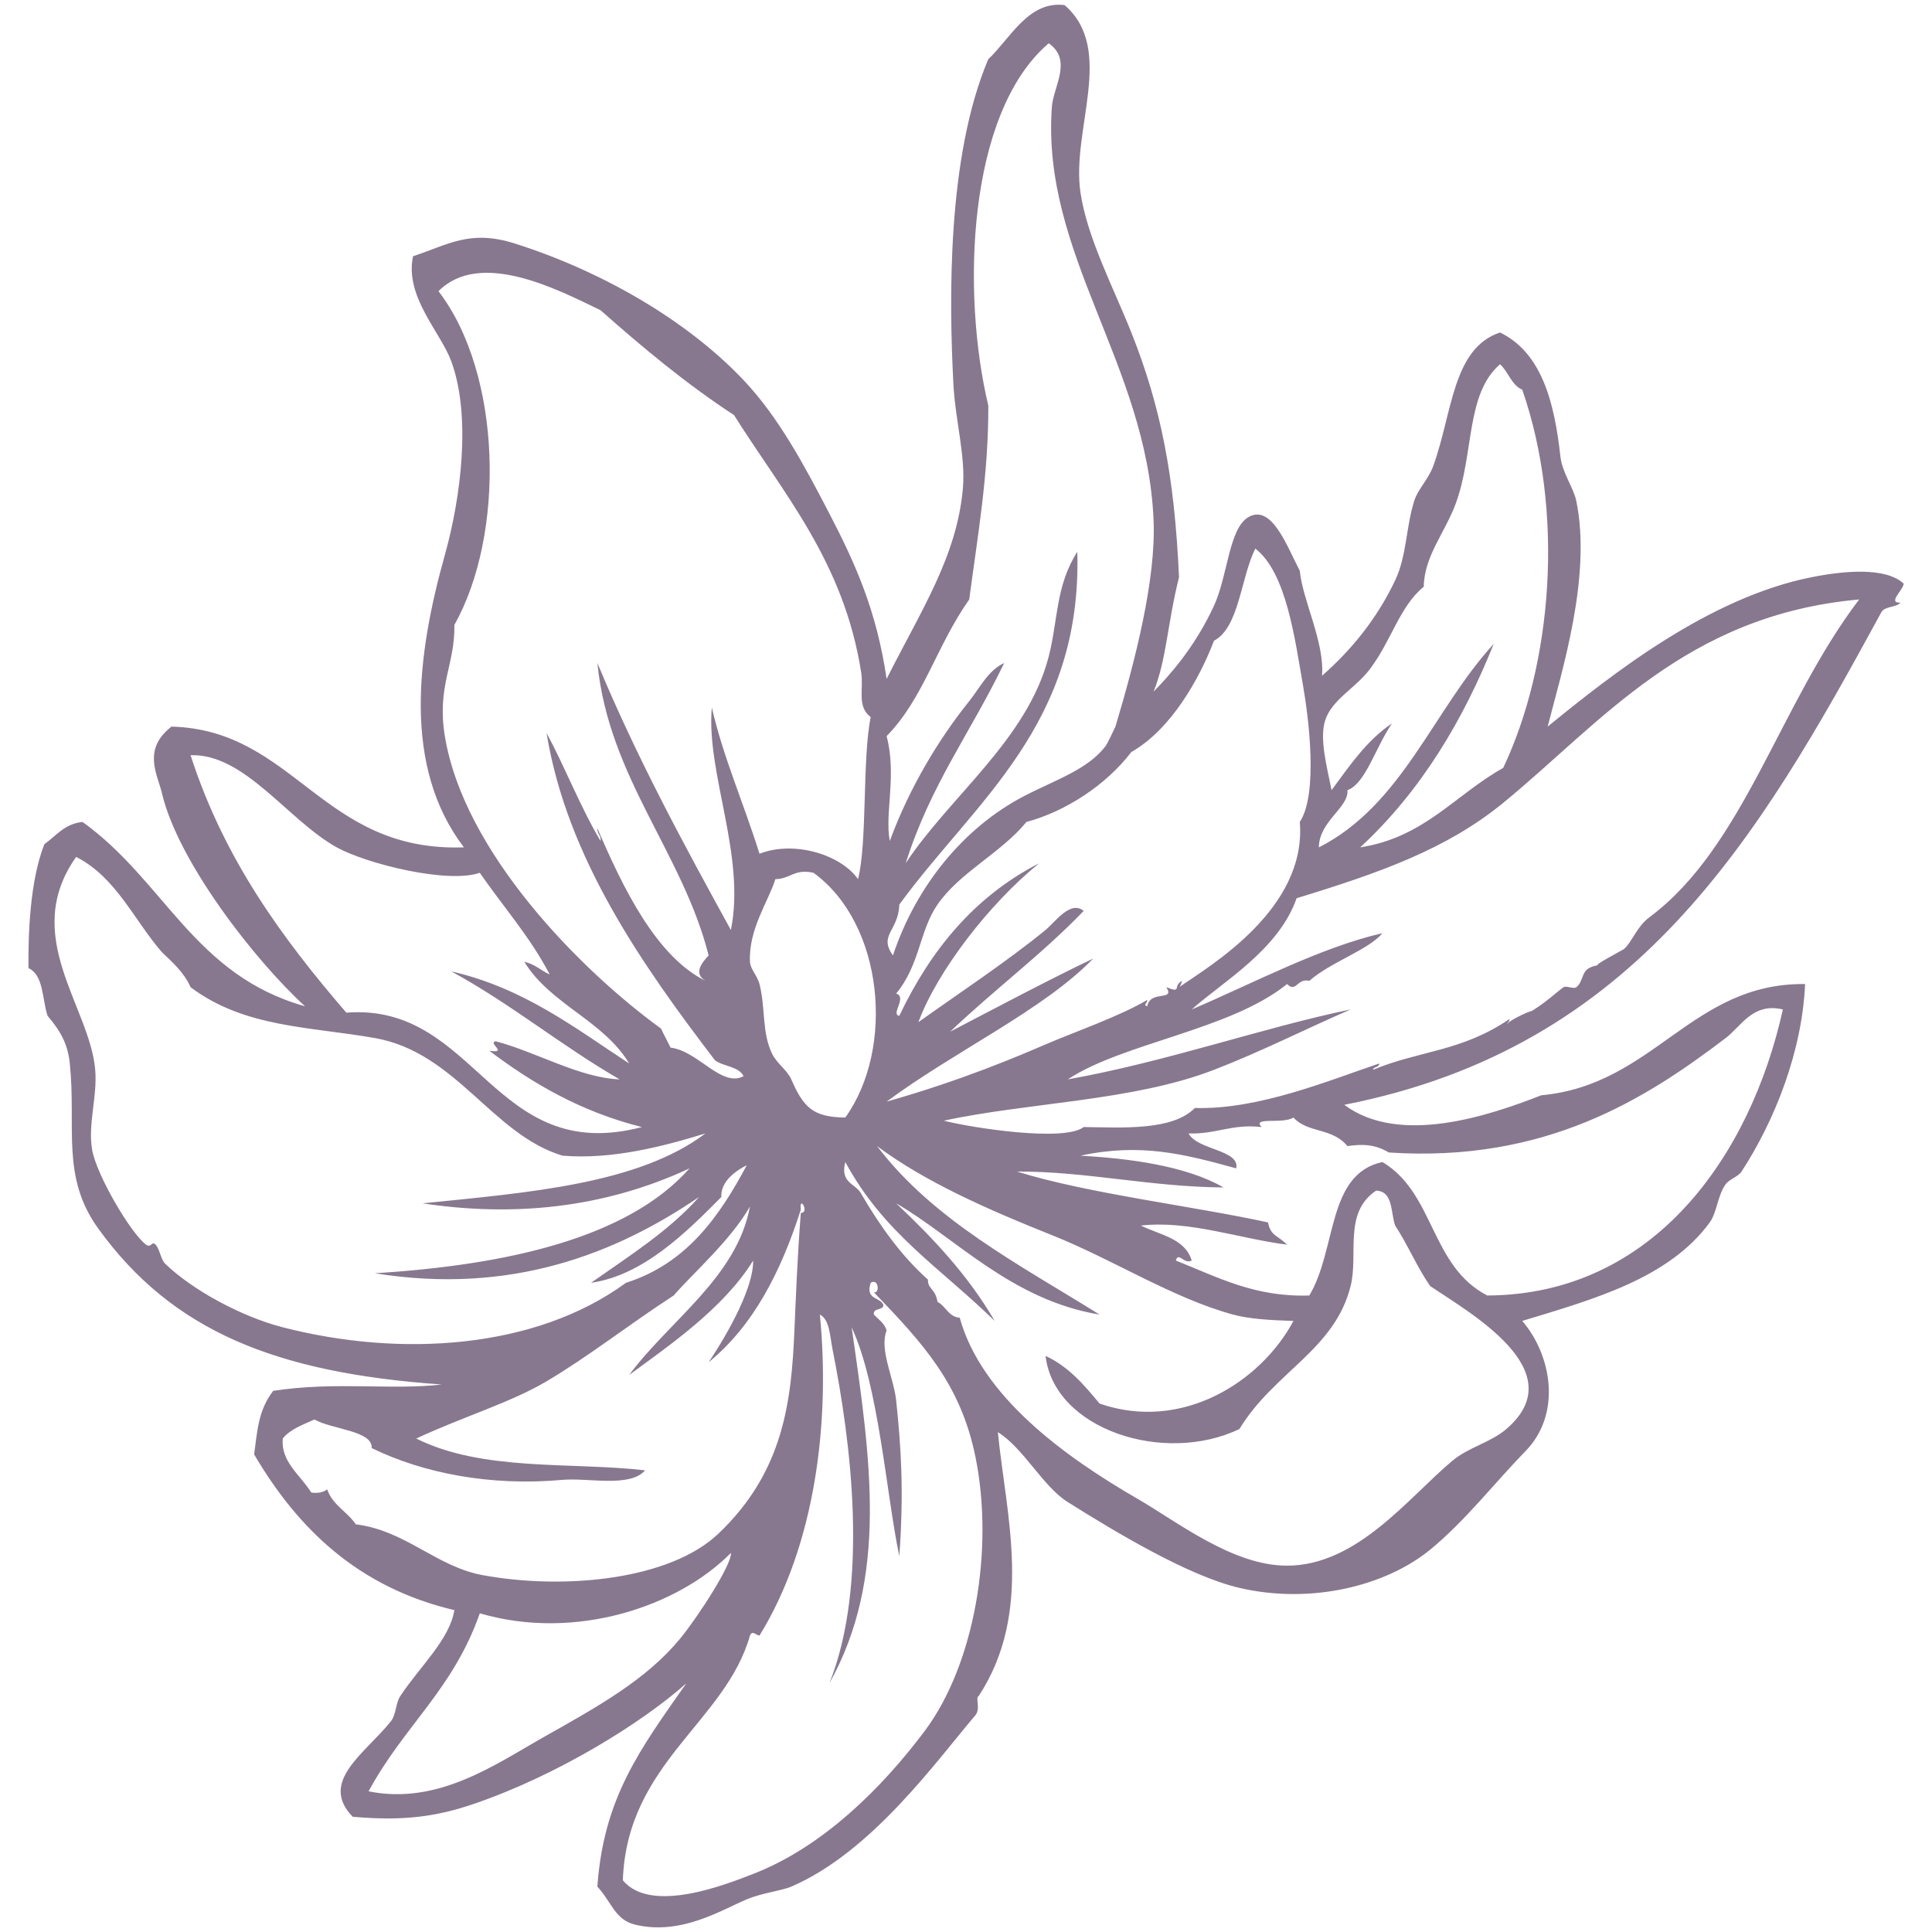
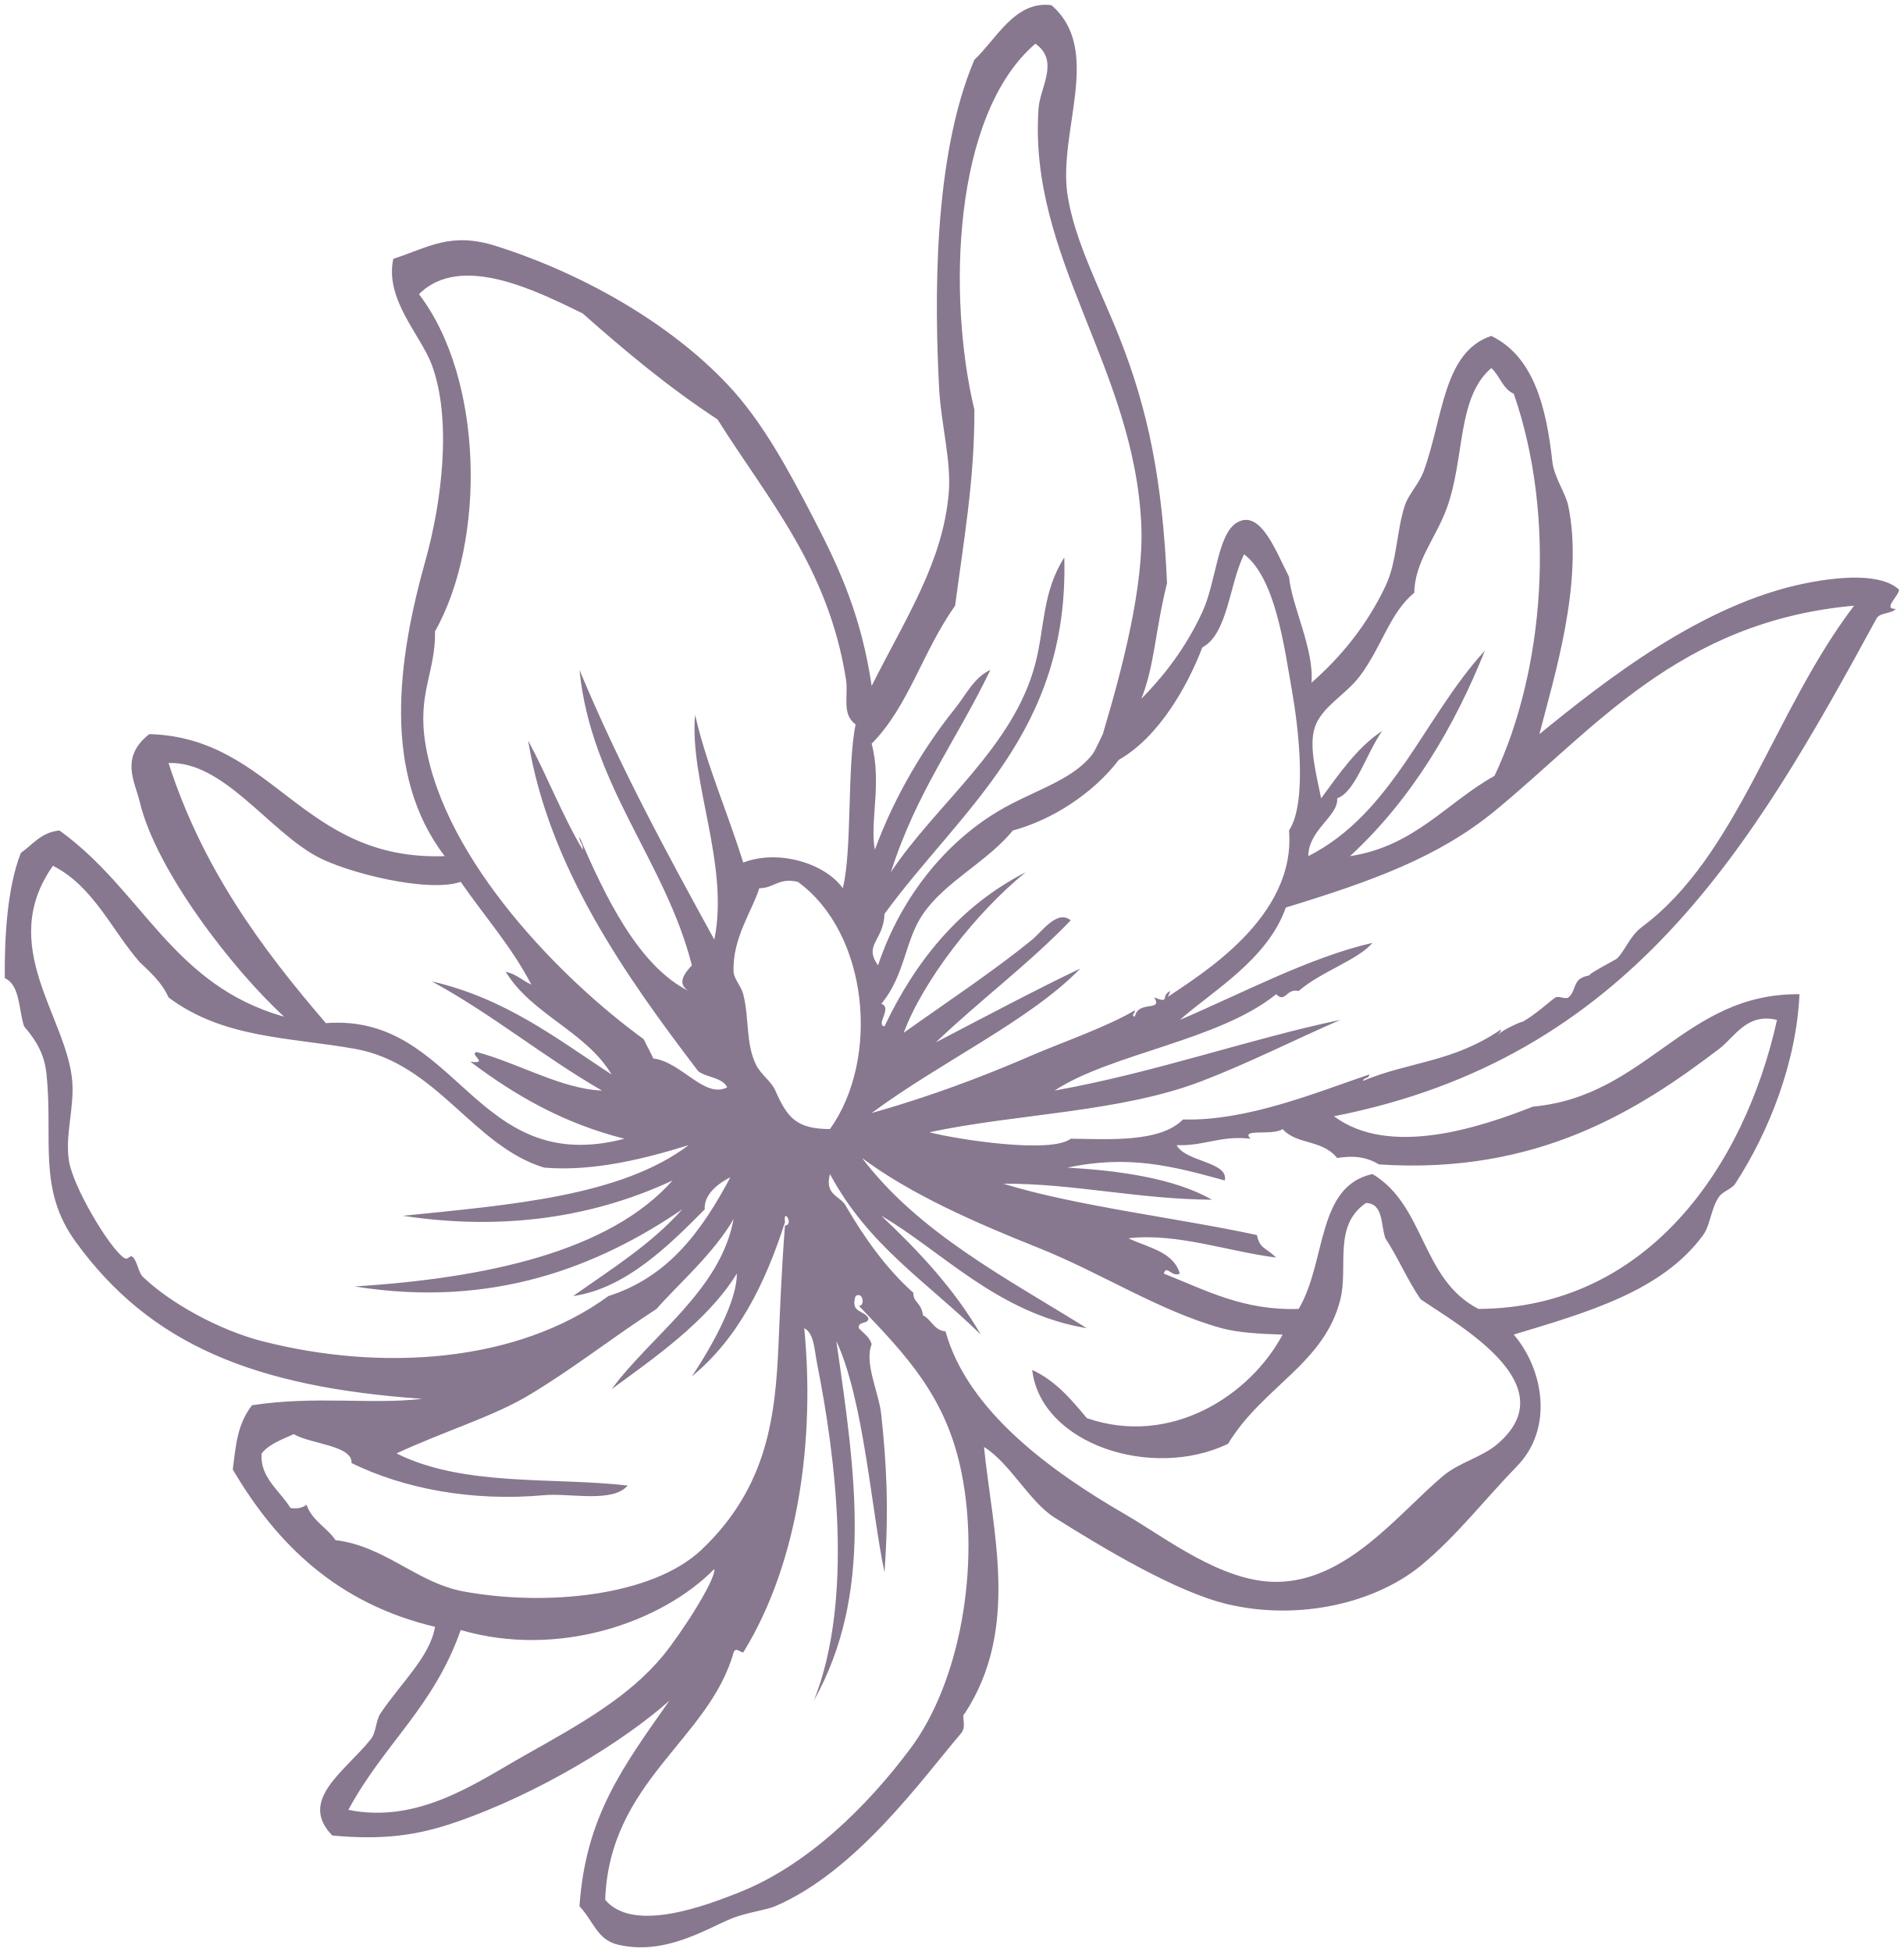
- <svg xmlns="http://www.w3.org/2000/svg" version="1.1" width="100" height="100" viewBox="123.639 -99.343 201.123 206.187" xml:space="preserve">
+ <svg xmlns="http://www.w3.org/2000/svg" version="1.1" viewBox="123.639 -99.343 201.123 206.187" xml:space="preserve">
  <defs>
</defs>
  <g transform="matrix(1 0 0 1 207.86 6.81)" id="r7OFaaAOVBnwf0R9olY-9">
    <path style="stroke: none; stroke-width: 1; stroke-dasharray: none; stroke-linecap: butt; stroke-dashoffset: 0; stroke-linejoin: miter; stroke-miterlimit: 4; fill: transparent; fill-rule: evenodd; opacity: 1;" vector-effect="non-scaling-stroke" transform=" translate(-657.86, -246.81)" d="M 661.32 259.92 C 657.823 259.899 656.839 258.781 655.552 255.85 C 655.122 254.866 654.025 254.165 653.517 253.137 C 652.402 250.868 652.818 248.269 652.161 245.675 C 651.934 244.786 651.18 244.081 651.143 243.3 C 650.981 239.8 653.156 236.785 653.855 234.481 C 655.43 234.473 655.883 233.342 657.925 233.803 C 665.425 239.247 666.627 252.524 661.32 259.92 z" stroke-linecap="round" />
  </g>
  <g transform="matrix(1 0 0 1 229.99 -46.05)" id="Se4OcOu877ROaZyUIBD_t">
    <path style="stroke: none; stroke-width: 1; stroke-dasharray: none; stroke-linecap: butt; stroke-dashoffset: 0; stroke-linejoin: miter; stroke-miterlimit: 4; fill: transparent; fill-rule: evenodd; opacity: 1;" vector-effect="non-scaling-stroke" transform=" translate(-679.99, -193.95)" d="M 666.406 242.623 C 664.834 240.434 666.998 240.029 667.085 237.196 C 675.147 226.151 686.597 218.074 686.082 199.545 C 683.76 203.178 684.028 206.862 683.027 210.739 C 680.741 219.588 672.512 225.604 667.764 232.786 C 670.487 224.266 674.577 219.08 678.279 211.417 C 676.545 212.208 675.669 214.092 674.547 215.487 C 671.29 219.533 668.158 224.73 666.068 230.412 C 665.506 227.487 666.837 223.371 665.73 219.219 C 669.679 215.198 671.041 209.602 674.548 204.634 C 675.454 197.753 676.609 191.338 676.584 183.944 C 673.75 172.134 674.251 152.786 683.028 145.277 C 685.604 147.076 683.521 149.913 683.366 152.061 C 682.233 167.794 693.498 179.471 694.22 196.155 C 694.492 202.461 692.284 211.079 690.15 218.203 C 690.124 218.289 689.248 220.085 689.134 220.238 C 687.194 222.82 683.705 223.885 680.316 225.665 C 673.936 229.01 668.866 235.226 666.406 242.623 z" stroke-linecap="round" />
  </g>
  <g transform="matrix(1 0 0 1 224.2 3.75)" id="V3vIVq0QPsxmiKkBgfdCk">
    <path style="stroke: none; stroke-width: 1; stroke-dasharray: none; stroke-linecap: butt; stroke-dashoffset: 0; stroke-linejoin: miter; stroke-miterlimit: 4; fill: rgb(135,120,143); fill-rule: evenodd; opacity: 1;" vector-effect="non-scaling-stroke" transform=" translate(-674.2, -243.75)" d="M 644.36 320.296 C 639.649 324.501 630.603 330.132 621.633 333.186 C 617.693 334.527 614.147 335.031 608.744 334.542 C 605.107 330.788 610.083 327.787 612.814 324.366 C 613.408 323.622 613.318 322.425 613.832 321.653 C 615.972 318.441 619.079 315.647 619.598 312.495 C 609.359 310.071 602.918 303.85 598.229 295.874 C 598.56 293.449 598.652 291.171 600.264 289.091 C 606.966 288.062 612.917 289.044 618.241 288.412 C 600.455 287.168 589.466 282.653 581.608 271.792 C 577.594 266.244 579.26 261.048 578.557 254.154 C 578.347 252.115 577.597 250.72 576.183 249.066 C 575.596 247.277 575.774 244.725 574.148 243.978 C 574.107 240.344 574.303 234.624 575.843 230.75 C 577.104 229.861 577.972 228.582 579.913 228.376 C 588.719 234.699 591.795 244.716 603.658 248.049 C 598.303 243.147 590.114 232.633 588.393 225.323 C 587.913 223.282 586.26 220.657 589.411 218.2 C 602.617 218.568 605.443 231.621 620.618 231.089 C 614.032 222.459 615.601 210.513 618.582 199.883 C 620.319 193.682 621.401 184.981 619.259 179.193 C 618.103 176.069 614.27 172.298 615.189 168 C 618.921 166.788 621.225 165.116 626.043 166.643 C 635.176 169.537 644.331 174.747 650.466 181.228 C 654.213 185.185 656.977 190.376 659.623 195.474 C 662.409 200.838 664.658 205.836 665.729 213.112 C 669.351 205.892 673.237 200.071 673.87 192.761 C 674.168 189.323 673.057 185.552 672.85 181.567 C 672.401 172.796 672.147 157.389 676.582 146.97 C 678.893 144.813 680.862 140.702 684.723 141.203 C 690.188 145.937 685.411 154.487 686.419 161.216 C 687.144 166.065 689.938 171.344 691.844 176.14 C 694.976 184.006 696.452 191.44 696.934 202.258 C 695.657 207.391 695.62 210.994 694.218 214.469 C 695.76 212.898 698.561 209.869 700.662 205.31 C 702.165 202.054 702.246 196.982 704.395 195.813 C 706.861 194.472 708.473 198.996 709.824 201.579 C 710.114 204.693 712.488 209.205 712.197 212.772 C 715.249 210.102 718.016 206.772 720 202.596 C 721.248 199.962 721.142 196.948 722.035 194.117 C 722.436 192.843 723.552 191.815 724.067 190.386 C 726.124 184.72 726.106 177.838 731.192 176.14 C 735.678 178.315 737.004 183.664 737.636 189.369 C 737.827 191.111 739.038 192.689 739.332 194.118 C 741.003 202.223 737.746 212.413 736.277 218.201 C 743.119 212.625 753.462 204.439 764.432 202.259 C 767.836 201.582 772.324 201.145 774.266 202.937 C 774.285 203.586 772.474 205.025 773.928 204.972 C 773.456 205.517 772.253 205.333 771.893 205.989 C 758.732 230.164 745.769 252.451 714.57 258.564 C 720.463 262.965 730.068 259.714 735.6 257.546 C 747.623 256.452 751.628 245.538 763.751 245.675 C 763.435 252.87 760.513 260.252 756.968 265.686 C 756.6 266.253 755.684 266.479 755.272 267.043 C 754.418 268.217 754.334 270.078 753.576 271.113 C 749.229 277.065 741.287 279.29 733.565 281.627 C 736.711 285.294 737.804 291.54 733.904 295.534 C 730.654 298.859 727.47 302.986 723.727 306.049 C 719.016 309.903 711.04 311.906 703.378 310.119 C 697.952 308.854 690.197 304.188 685.059 300.961 C 682.398 299.289 680.345 295.201 677.599 293.499 C 678.49 302.434 681.419 312.687 675.564 321.651 C 675.152 321.847 675.785 322.932 675.222 323.687 C 671.03 328.608 664.14 338.308 655.55 342.003 C 654.538 342.437 652.494 342.654 650.802 343.359 C 648.135 344.47 643.835 347.223 638.929 346.072 C 636.728 345.556 636.382 343.638 634.859 342.003 C 635.52 332.563 639.379 327.382 644.36 320.296 z M 649.108 239.909 C 650.72 231.976 646.456 223.167 647.073 216.165 C 648.317 221.54 650.4 226.162 652.161 231.768 C 655.924 230.316 660.87 231.897 662.676 234.481 C 663.683 230.546 663.119 221.62 664.032 217.183 C 662.53 216.064 663.292 214.206 663.016 212.434 C 661.169 200.588 654.682 193.304 649.447 184.96 C 644.322 181.606 639.697 177.75 635.202 173.767 C 630.596 171.534 622.355 167.257 617.902 171.732 C 624.711 180.612 625.027 197.701 619.599 207.347 C 619.678 211.628 617.705 213.854 618.583 219.219 C 620.604 231.603 633.056 244.2 641.646 250.423 C 641.972 251.117 642.34 251.766 642.664 252.459 C 645.645 252.827 648.076 256.742 650.466 255.512 C 649.947 254.447 648.32 254.49 647.411 253.816 C 639.741 243.762 631.615 232.269 629.436 218.879 C 631.455 222.626 633.047 226.8 635.202 230.412 C 635.277 229.771 634.821 229.663 634.862 229.055 C 637.58 235.383 641.111 242.705 646.396 245.336 C 645.02 244.507 646.109 243.303 646.735 242.623 C 643.949 231.63 636.067 223.641 634.862 211.417 C 639.042 221.484 644.055 230.717 649.108 239.909 z M 680.314 225.663 C 683.704 223.884 687.192 222.818 689.132 220.236 C 689.246 220.083 690.122 218.287 690.148 218.201 C 692.283 211.077 694.491 202.459 694.218 196.153 C 693.497 179.469 682.231 167.792 683.364 152.059 C 683.519 149.912 685.602 147.074 683.026 145.275 C 674.248 152.785 673.748 172.133 676.582 183.942 C 676.607 191.337 675.452 197.752 674.546 204.632 C 671.039 209.6 669.677 215.196 665.728 219.217 C 666.835 223.369 665.505 227.485 666.066 230.41 C 668.156 224.728 671.289 219.532 674.545 215.485 C 675.668 214.09 676.544 212.206 678.277 211.415 C 674.574 219.078 670.485 224.264 667.762 232.784 C 672.51 225.602 680.739 219.586 683.025 210.737 C 684.026 206.86 683.757 203.176 686.08 199.543 C 686.595 218.072 675.145 226.149 667.083 237.194 C 666.997 240.027 664.833 240.432 666.404 242.621 C 668.866 235.226 673.936 229.01 680.314 225.663 z M 711.86 231.09 C 720.785 226.562 724.075 216.399 730.515 209.382 C 727.347 217.303 722.864 225 716.269 231.09 C 723.125 230.032 726.445 225.44 731.532 222.611 C 736.776 211.537 738.108 195.331 733.567 182.248 C 732.385 181.733 732.094 180.327 731.193 179.535 C 727.505 182.704 728.444 189.114 726.445 194.459 C 725.286 197.554 723.107 200.008 723.052 203.277 C 720.475 205.367 719.611 209.029 717.284 212.096 C 715.767 214.1 713.258 215.305 712.536 217.523 C 711.899 219.49 712.717 222.468 713.214 224.985 C 715.139 222.385 716.953 219.68 719.658 217.862 C 717.891 220.462 716.828 224.298 714.91 224.985 C 715.073 226.846 711.882 228.283 711.86 231.09 z M 691.845 220.915 C 689.143 224.46 684.779 227.277 680.653 228.377 C 677.893 231.733 673.546 233.735 671.157 237.196 C 669.216 240.005 669.287 243.636 666.746 246.692 C 667.958 247.077 666.119 248.93 667.084 249.067 C 670.435 242.017 675.135 236.314 682.01 232.786 C 676.67 237.115 671.142 244.295 669.119 249.745 C 673.456 246.651 678.646 243.219 682.687 239.909 C 683.707 239.073 685.352 236.691 686.758 237.873 C 682.327 242.487 677.133 246.338 672.511 250.762 C 677.413 248.199 683.479 244.997 687.774 242.96 C 682.456 248.449 673.042 252.803 665.729 258.224 C 673.671 255.987 679.843 253.347 682.688 252.119 C 685.75 250.798 690.645 249.105 693.542 247.37 C 693.575 247.75 693.048 247.898 693.542 248.048 C 693.862 246.271 696.556 247.563 695.577 246.013 C 697.347 246.71 696.195 245.86 697.273 245.335 C 697.189 245.549 697.104 245.895 696.935 246.013 C 700.394 243.639 710.572 237.625 709.825 228.375 C 711.816 225.361 710.749 217.116 710.163 213.79 C 709.316 208.973 708.408 201.759 705.077 199.206 C 703.509 202.342 703.365 207.618 700.663 209.042 C 699.136 213.054 696.1 218.497 691.845 220.915 z M 734.244 248.728 C 735.75 247.961 737.519 246.286 737.976 246.015 C 738.292 245.827 739.043 246.236 739.333 246.015 C 740.059 245.457 739.886 244.412 740.687 243.979 C 741.07 243.773 741.258 243.748 741.707 243.641 C 740.86 243.844 744.339 242.015 744.42 241.944 C 745.284 241.195 745.763 239.574 747.132 238.552 C 757.232 231.033 761.004 215.819 769.521 204.634 C 750.99 206.296 741.984 217.785 731.532 226.342 C 725.536 231.251 718.459 233.777 709.486 236.517 C 707.547 242.043 701.638 245.403 698.289 248.389 C 704.789 245.617 712.018 241.766 718.643 240.248 C 717.122 242.059 713.155 243.305 710.84 245.336 C 709.526 245.015 709.444 246.658 708.466 245.675 C 702.408 250.585 690.99 251.941 685.061 255.85 C 695.528 253.993 705.974 250.304 715.249 248.388 C 710.398 250.486 705.809 252.844 700.662 254.832 C 691.998 258.181 680.884 258.299 671.833 260.259 C 674.822 261.028 684.708 262.552 686.757 260.937 C 690.857 260.982 696.208 261.363 698.626 258.902 C 705.447 259.113 713.091 255.899 718.303 254.154 C 718.299 254.602 717.706 254.464 717.622 254.832 C 722.62 252.759 727.088 252.9 732.207 249.405 C 732.211 249.745 731.935 249.808 731.868 250.083 C 731.988 249.491 735.437 248.12 734.244 248.728 z M 638.254 254.155 C 635.499 249.56 629.852 247.86 627.062 243.301 C 628.181 243.539 628.839 244.237 629.774 244.658 C 627.687 240.64 624.802 237.418 622.312 233.804 C 618.88 235.002 610.202 232.835 607.048 231.091 C 601.868 228.225 597.203 221.048 591.446 221.254 C 595.027 232.371 601.265 240.829 608.067 248.729 C 622.034 247.654 623.69 265.116 639.61 260.939 C 633.105 259.304 627.97 256.297 623.33 252.799 C 625.42 253.093 623.109 251.971 624.007 251.781 C 628.384 252.946 632.984 255.692 637.236 255.851 C 631 252.253 625.632 247.783 619.259 244.319 C 627.066 246.123 632.441 250.357 638.254 254.155 z M 616.207 269.079 C 627.6 267.922 639.245 267.017 646.395 261.617 C 641.909 263.003 636.408 264.434 631.13 263.991 C 623.613 261.715 619.802 252.977 611.118 251.441 C 604.129 250.205 597.217 250.346 591.446 246.014 C 590.752 244.446 589.55 243.387 588.393 242.283 C 585.395 238.837 583.505 234.281 579.234 232.108 C 573.264 240.556 580.699 248.067 581.269 254.834 C 581.51 257.685 580.481 260.574 580.931 263.314 C 581.374 266.023 585.101 272.335 586.698 273.489 C 587.25 273.889 587.303 273.051 587.714 273.489 C 588.163 273.968 588.266 275.076 588.732 275.524 C 591.645 278.328 596.831 281.161 601.282 282.308 C 613.878 285.553 628.236 284.643 637.915 277.559 C 644.35 275.515 647.855 270.54 650.804 265.009 C 648.78 266.042 648.022 267.27 648.092 268.4 C 644.38 272.152 639.734 276.777 634.184 277.559 C 638.232 274.71 642.472 272.053 645.716 268.4 C 636.867 274.432 625.665 278.889 611.118 276.541 C 624.99 275.673 638.026 272.867 644.698 265.348 C 635.387 269.693 625.634 270.512 616.207 269.079 z M 657.926 233.803 C 655.884 233.342 655.431 234.473 653.856 234.481 C 653.156 236.785 650.981 239.8 651.144 243.3 C 651.181 244.081 651.935 244.786 652.162 245.675 C 652.819 248.269 652.403 250.868 653.518 253.137 C 654.026 254.166 655.123 254.866 655.553 255.85 C 656.84 258.781 657.824 259.899 661.321 259.92 C 666.627 252.524 665.425 239.247 657.926 233.803 z M 755.274 251.441 C 746.831 257.866 736.11 264.767 719.32 263.652 C 717.966 262.829 716.611 262.71 714.911 262.973 C 713.259 260.966 710.689 261.621 709.143 259.92 C 708.036 260.661 704.65 259.809 705.753 260.938 C 702.559 260.572 700.891 261.73 697.95 261.617 C 698.881 263.404 703.446 263.352 703.041 265.348 C 697.457 263.808 692.834 262.62 686.419 263.991 C 691.531 264.282 697.645 265.053 701.682 267.383 C 693.898 267.331 686.953 265.65 679.637 265.687 C 687.171 268.036 698.466 269.375 706.431 271.115 C 706.725 272.563 707.359 272.414 708.466 273.489 C 703.435 272.868 697.98 270.86 692.863 271.454 C 694.913 272.454 697.592 272.83 698.288 275.185 C 697.445 275.626 696.882 274.19 696.595 275.185 C 701.181 277.008 705.035 279.102 710.839 278.916 C 713.798 273.973 712.69 265.955 718.642 264.67 C 724.232 268.003 723.75 275.773 729.833 278.916 C 747.636 278.83 757.937 263.93 761.378 248.39 C 758.186 247.615 756.935 250.178 755.274 251.441 z M 666.747 269.079 C 670.705 272.808 674.434 276.77 677.26 281.628 C 671.408 275.909 665.42 272.279 661.32 264.669 C 660.727 266.957 662.441 266.94 663.016 268.062 C 665.016 271.487 667.274 274.657 670.138 277.22 C 670.113 278.268 670.926 278.135 671.158 279.595 C 672.06 280.048 672.292 281.171 673.532 281.291 C 675.854 289.686 684.713 296.108 692.527 300.624 C 696.789 303.09 702.679 307.755 708.468 307.748 C 715.965 307.739 721.427 300.469 726.105 296.555 C 727.845 295.098 730.198 294.605 731.872 293.163 C 739.108 286.937 727.85 280.716 723.731 277.899 C 722.339 275.9 721.35 273.497 720.002 271.455 C 719.502 270.032 719.814 267.796 717.967 267.724 C 714.445 270.087 716.105 274.472 715.251 277.899 C 713.558 284.72 707.051 287.101 703.382 293.163 C 695.372 297.021 683.61 293.219 682.689 285.361 C 685.163 286.507 686.815 288.47 688.457 290.449 C 697.308 293.517 705.707 288.075 709.145 281.63 C 706.694 281.556 704.405 281.418 702.701 280.952 C 696.197 279.173 689.922 275.085 683.367 272.473 C 676.492 269.73 669.814 266.779 664.713 262.975 C 670.714 270.88 679.889 275.613 688.458 280.952 C 679.034 279.403 672.986 272.675 666.747 269.079 z M 646.734 286.039 C 648.966 282.704 651.537 277.972 651.482 275.185 C 648.346 280.304 642.355 284.371 638.254 287.395 C 642.533 281.611 649.755 276.962 651.143 269.418 C 649.073 273.041 645.131 276.469 643.001 278.916 C 638.003 282.171 634.01 285.359 629.435 288.075 C 625.63 290.333 620.591 291.825 615.527 294.18 C 622.649 297.73 632.037 296.662 639.95 297.573 C 638.353 299.451 633.844 298.343 631.13 298.591 C 623.488 299.287 616.265 297.889 610.779 295.198 C 610.889 293.327 606.484 293.209 604.673 292.145 C 603.429 292.71 602.086 293.175 601.281 294.18 C 601.077 296.673 603.094 297.995 604.334 299.946 C 605.122 300.055 605.637 299.892 606.03 299.607 C 606.604 301.294 608.174 301.985 609.081 303.338 C 614.395 303.99 617.656 307.852 622.649 308.766 C 631.315 310.352 642.549 309.279 647.75 304.356 C 654.77 297.711 655.562 290.143 655.889 282.648 C 656.067 278.612 656.198 274.994 656.57 270.099 C 657.564 270.112 656.366 268.084 656.57 269.76 C 654.459 276.352 651.528 282.126 646.734 286.039 z M 659.623 320.296 C 663.883 309.604 661.895 294.383 659.961 284.681 C 659.67 283.217 659.659 281.493 658.605 280.95 C 659.724 292.389 658.13 305.525 652.161 315.208 C 651.762 315.159 651.391 314.604 651.143 315.208 C 648.526 324.463 638.029 328.777 637.577 341.325 C 640.592 344.98 648.644 341.744 651.482 340.647 C 658.883 337.79 665.239 331.475 669.799 325.383 C 675.103 318.299 677.204 306.078 675.224 296.213 C 673.631 288.266 669.459 283.885 664.37 278.576 C 665.029 278.71 664.867 277.031 664.032 277.558 C 663.421 279.413 665.042 279.035 665.39 279.932 C 665.351 280.574 664.267 280.168 664.37 280.95 C 664.862 281.477 665.498 281.858 665.728 282.646 C 664.929 284.7 666.486 287.666 666.746 290.108 C 667.268 295.035 667.587 299.837 667.084 306.729 C 665.702 300.212 664.893 288.521 661.996 282.308 C 664.049 296.512 665.913 309.01 659.623 320.296 z M 629.098 326.062 C 634.894 322.797 640.04 319.953 643.681 315.548 C 645.532 313.308 649.263 307.564 649.108 306.389 C 643.516 312.069 632.577 315.837 622.313 312.834 C 619.444 321.006 614.24 324.805 610.442 331.829 C 617.857 333.341 624.017 328.924 629.098 326.062 z" stroke-linecap="round" />
  </g>
  <g transform="matrix(1 0 0 1 190.97 -27.24)" id="gZn_pgEO_FmK5qq-u4vB0">
    <path style="stroke: none; stroke-width: 1; stroke-dasharray: none; stroke-linecap: butt; stroke-dashoffset: 0; stroke-linejoin: miter; stroke-miterlimit: 4; fill: transparent; fill-rule: evenodd; opacity: 1;" vector-effect="non-scaling-stroke" transform=" translate(-640.97, -212.76)" d="M 634.861 211.417 C 636.066 223.641 643.948 231.63 646.734 242.623 C 646.108 243.304 645.019 244.507 646.395 245.336 C 641.11 242.705 637.579 235.383 634.861 229.055 C 634.82 229.663 635.277 229.771 635.201 230.412 C 633.046 226.801 631.454 222.626 629.435 218.879 C 631.614 232.269 639.74 243.762 647.41 253.816 C 648.319 254.489 649.946 254.446 650.465 255.512 C 648.075 256.742 645.644 252.827 642.663 252.459 C 642.339 251.766 641.971 251.117 641.645 250.423 C 633.055 244.2 620.602 231.603 618.582 219.219 C 617.705 213.854 619.677 211.628 619.598 207.347 C 625.026 197.701 624.71 180.612 617.901 171.732 C 622.354 167.257 630.595 171.534 635.201 173.767 C 639.697 177.75 644.321 181.606 649.446 184.96 C 654.681 193.304 661.168 200.588 663.015 212.434 C 663.291 214.206 662.529 216.064 664.031 217.183 C 663.118 221.62 663.681 230.546 662.675 234.481 C 660.87 231.897 655.924 230.315 652.16 231.768 C 650.399 226.163 648.316 221.54 647.072 216.165 C 646.455 223.167 650.719 231.976 649.107 239.909 C 644.055 230.717 639.042 221.484 634.861 211.417 z" stroke-linecap="round" />
  </g>
  <g transform="matrix(1 0 0 1 274.09 -34.69)" id="GYPLFc9vVL49Sr08niMpT">
    <path style="stroke: none; stroke-width: 1; stroke-dasharray: none; stroke-linecap: butt; stroke-dashoffset: 0; stroke-linejoin: miter; stroke-miterlimit: 4; fill: transparent; fill-rule: evenodd; opacity: 1;" vector-effect="non-scaling-stroke" transform=" translate(-724.09, -205.31)" d="M 714.911 224.984 C 716.829 224.297 717.892 220.461 719.659 217.861 C 716.954 219.678 715.139 222.383 713.215 224.984 C 712.718 222.467 711.901 219.489 712.537 217.522 C 713.259 215.305 715.768 214.099 717.285 212.095 C 719.611 209.028 720.475 205.366 723.053 203.276 C 723.108 200.007 725.286 197.552 726.446 194.458 C 728.445 189.113 727.507 182.704 731.194 179.534 C 732.095 180.326 732.386 181.732 733.568 182.247 C 738.109 195.33 736.777 211.537 731.533 222.61 C 726.446 225.439 723.127 230.031 716.27 231.089 C 722.865 224.999 727.348 217.302 730.516 209.381 C 724.076 216.398 720.786 226.561 711.861 231.089 C 711.882 228.283 715.073 226.846 714.911 224.984 z" stroke-linecap="round" />
  </g>
  <g transform="matrix(1 0 0 1 238.35 -11.29)" id="AeHh6fvpmJrRpUd5TMUdz">
    <path style="stroke: none; stroke-width: 1; stroke-dasharray: none; stroke-linecap: butt; stroke-dashoffset: 0; stroke-linejoin: miter; stroke-miterlimit: 4; fill: transparent; fill-rule: evenodd; opacity: 1;" vector-effect="non-scaling-stroke" transform=" translate(-688.35, -228.71)" d="M 700.663 209.042 C 703.365 207.618 703.509 202.342 705.077 199.206 C 708.408 201.759 709.316 208.974 710.163 213.79 C 710.749 217.116 711.816 225.361 709.825 228.375 C 710.572 237.625 700.394 243.639 696.935 246.013 C 697.104 245.895 697.189 245.549 697.273 245.335 C 696.195 245.86 697.347 246.71 695.577 246.013 C 696.556 247.563 693.862 246.271 693.542 248.048 C 693.048 247.898 693.575 247.75 693.542 247.37 C 690.645 249.104 685.75 250.797 682.688 252.119 C 679.843 253.347 673.671 255.987 665.729 258.224 C 673.042 252.804 682.456 248.45 687.774 242.96 C 683.479 244.997 677.414 248.199 672.511 250.762 C 677.134 246.338 682.327 242.487 686.758 237.873 C 685.352 236.691 683.707 239.072 682.687 239.909 C 678.646 243.219 673.457 246.651 669.119 249.745 C 671.141 244.294 676.67 237.115 682.01 232.786 C 675.135 236.314 670.435 242.017 667.084 249.067 C 666.118 248.93 667.958 247.077 666.746 246.692 C 669.287 243.636 669.215 240.005 671.157 237.196 C 673.546 233.735 677.892 231.733 680.653 228.377 C 684.779 227.277 689.144 224.46 691.845 220.915 C 696.1 218.497 699.136 213.054 700.663 209.042 z" stroke-linecap="round" />
  </g>
  <g transform="matrix(1 0 0 1 270.68 -6.86)" id="KTURC_h8r-kRbCgNoGopa">
    <path style="stroke: none; stroke-width: 1; stroke-dasharray: none; stroke-linecap: butt; stroke-dashoffset: 0; stroke-linejoin: miter; stroke-miterlimit: 4; fill: transparent; fill-rule: evenodd; opacity: 1;" vector-effect="non-scaling-stroke" transform=" translate(-720.68, -233.14)" d="M 731.87 250.084 C 731.936 249.809 732.213 249.746 732.209 249.406 C 727.09 252.901 722.622 252.76 717.624 254.833 C 717.708 254.464 718.301 254.603 718.305 254.155 C 713.093 255.9 705.45 259.114 698.628 258.903 C 696.21 261.364 690.859 260.983 686.759 260.938 C 684.709 262.553 674.823 261.028 671.835 260.26 C 680.885 258.301 692 258.182 700.664 254.833 C 705.81 252.845 710.4 250.486 715.251 248.389 C 705.976 250.305 695.53 253.993 685.063 255.851 C 690.992 251.942 702.41 250.585 708.468 245.676 C 709.447 246.659 709.528 245.015 710.842 245.337 C 713.156 243.305 717.124 242.06 718.645 240.249 C 712.02 241.767 704.791 245.618 698.291 248.39 C 701.64 245.404 707.548 242.044 709.488 236.518 C 718.461 233.778 725.538 231.251 731.534 226.343 C 741.986 217.786 750.992 206.297 769.523 204.635 C 761.006 215.821 757.234 231.034 747.134 238.553 C 745.765 239.574 745.286 241.196 744.422 241.945 C 744.341 242.016 740.862 243.845 741.709 243.642 C 741.261 243.749 741.072 243.774 740.689 243.98 C 739.887 244.413 740.06 245.458 739.335 246.016 C 739.045 246.237 738.294 245.828 737.978 246.016 C 737.521 246.287 735.751 247.963 734.246 248.729 C 735.437 248.12 731.988 249.491 731.87 250.084 z" stroke-linecap="round" />
  </g>
  <g transform="matrix(1 0 0 1 165.53 1.42)" id="1RAOr4zDUftsQWS2fF1Qy">
    <path style="stroke: none; stroke-width: 1; stroke-dasharray: none; stroke-linecap: butt; stroke-dashoffset: 0; stroke-linejoin: miter; stroke-miterlimit: 4; fill: transparent; fill-rule: evenodd; opacity: 1;" vector-effect="non-scaling-stroke" transform=" translate(-615.53, -241.42)" d="M 619.26 244.318 C 625.633 247.782 631.001 252.252 637.237 255.85 C 632.985 255.691 628.385 252.944 624.008 251.78 C 623.11 251.969 625.421 253.092 623.331 252.798 C 627.972 256.296 633.106 259.303 639.611 260.938 C 623.691 265.114 622.035 247.653 608.068 248.728 C 601.266 240.829 595.028 232.37 591.447 221.253 C 597.203 221.047 601.868 228.224 607.049 231.09 C 610.203 232.835 618.882 235.001 622.313 233.803 C 624.803 237.417 627.688 240.639 629.775 244.657 C 628.84 244.236 628.181 243.537 627.063 243.3 C 629.853 247.86 635.5 249.56 638.255 254.154 C 632.441 250.357 627.066 246.123 619.26 244.318 z" stroke-linecap="round" />
  </g>
  <g transform="matrix(1 0 0 1 163.87 18.11)" id="n_rYbCiLGJcSINrOZPXKu">
    <path style="stroke: none; stroke-width: 1; stroke-dasharray: none; stroke-linecap: butt; stroke-dashoffset: 0; stroke-linejoin: miter; stroke-miterlimit: 4; fill: transparent; fill-rule: evenodd; opacity: 1;" vector-effect="non-scaling-stroke" transform=" translate(-613.87, -258.11)" d="M 644.699 265.348 C 638.027 272.867 624.991 275.673 611.119 276.541 C 625.666 278.889 636.868 274.432 645.717 268.4 C 642.473 272.053 638.233 274.71 634.185 277.559 C 639.735 276.777 644.381 272.153 648.093 268.4 C 648.023 267.27 648.781 266.042 650.805 265.009 C 647.857 270.54 644.351 275.514 637.916 277.559 C 628.236 284.643 613.879 285.553 601.283 282.308 C 596.832 281.161 591.646 278.328 588.733 275.524 C 588.268 275.076 588.165 273.967 587.715 273.489 C 587.305 273.051 587.251 273.889 586.699 273.489 C 585.102 272.335 581.375 266.023 580.932 263.314 C 580.483 260.574 581.512 257.685 581.27 254.834 C 580.7 248.068 573.265 240.556 579.235 232.108 C 583.506 234.281 585.396 238.837 588.394 242.283 C 589.551 243.387 590.753 244.447 591.447 246.014 C 597.218 250.346 604.13 250.205 611.119 251.441 C 619.803 252.977 623.614 261.714 631.131 263.991 C 636.409 264.435 641.909 263.004 646.396 261.617 C 639.245 267.017 627.6 267.922 616.208 269.079 C 625.634 270.512 635.387 269.693 644.699 265.348 z" stroke-linecap="round" />
  </g>
  <g transform="matrix(1 0 0 1 270.51 23.59)" id="6pKzzX34ww0Pnd-D_0vrY">
    <path style="stroke: none; stroke-width: 1; stroke-dasharray: none; stroke-linecap: butt; stroke-dashoffset: 0; stroke-linejoin: miter; stroke-miterlimit: 4; fill: transparent; fill-rule: evenodd; opacity: 1;" vector-effect="non-scaling-stroke" transform=" translate(-720.51, -263.59)" d="M 761.38 248.389 C 757.94 263.93 747.638 278.829 729.835 278.915 C 723.752 275.772 724.233 268.001 718.644 264.669 C 712.692 265.954 713.8 273.972 710.841 278.915 C 705.037 279.101 701.183 277.007 696.597 275.184 C 696.884 274.189 697.447 275.625 698.29 275.184 C 697.594 272.83 694.915 272.453 692.865 271.453 C 697.981 270.859 703.436 272.867 708.468 273.488 C 707.361 272.413 706.727 272.562 706.433 271.114 C 698.468 269.374 687.172 268.035 679.639 265.686 C 686.955 265.648 693.901 267.33 701.684 267.382 C 697.647 265.052 691.534 264.281 686.421 263.99 C 692.836 262.619 697.459 263.808 703.043 265.347 C 703.447 263.351 698.883 263.403 697.952 261.616 C 700.893 261.728 702.561 260.571 705.755 260.937 C 704.651 259.808 708.037 260.66 709.145 259.919 C 710.691 261.62 713.26 260.964 714.913 262.972 C 716.613 262.709 717.968 262.828 719.322 263.651 C 736.112 264.765 746.833 257.864 755.276 251.44 C 756.935 250.178 758.186 247.615 761.38 248.389 z" stroke-linecap="round" />
  </g>
  <g transform="matrix(1 0 0 1 247.72 45.36)" id="ee4HXbgoI7JJr5TYn781c">
    <path style="stroke: none; stroke-width: 1; stroke-dasharray: none; stroke-linecap: butt; stroke-dashoffset: 0; stroke-linejoin: miter; stroke-miterlimit: 4; fill: transparent; fill-rule: evenodd; opacity: 1;" vector-effect="non-scaling-stroke" transform=" translate(-697.72, -285.36)" d="M 688.456 280.95 C 679.888 275.611 670.712 270.878 664.711 262.973 C 669.812 266.777 676.49 269.728 683.365 272.471 C 689.92 275.084 696.195 279.171 702.699 280.95 C 704.403 281.416 706.692 281.554 709.143 281.628 C 705.705 288.073 697.306 293.516 688.455 290.447 C 686.813 288.468 685.161 286.504 682.687 285.359 C 683.607 293.217 695.37 297.019 703.38 293.161 C 707.049 287.099 713.556 284.718 715.249 277.897 C 716.103 274.47 714.442 270.084 717.965 267.722 C 719.813 267.794 719.5 270.03 720 271.453 C 721.348 273.495 722.337 275.899 723.729 277.897 C 727.847 280.713 739.106 286.935 731.87 293.161 C 730.196 294.603 727.844 295.096 726.103 296.553 C 721.425 300.468 715.963 307.737 708.466 307.746 C 702.677 307.753 696.787 303.088 692.525 300.622 C 684.712 296.106 675.853 289.684 673.53 281.289 C 672.29 281.169 672.058 280.046 671.156 279.593 C 670.925 278.133 670.111 278.266 670.136 277.218 C 667.273 274.655 665.015 271.486 663.014 268.06 C 662.438 266.938 660.725 266.955 661.318 264.667 C 665.418 272.277 671.406 275.907 677.258 281.626 C 674.431 276.768 670.703 272.806 666.745 269.077 C 672.986 272.675 679.034 279.403 688.456 280.95 z" stroke-linecap="round" />
  </g>
  <g transform="matrix(1 0 0 1 179.12 49.27)" id="v6VL-vfaMjc6JENctarEL">
    <path style="stroke: none; stroke-width: 1; stroke-dasharray: none; stroke-linecap: butt; stroke-dashoffset: 0; stroke-linejoin: miter; stroke-miterlimit: 4; fill: transparent; fill-rule: evenodd; opacity: 1;" vector-effect="non-scaling-stroke" transform=" translate(-629.12, -289.27)" d="M 656.572 269.757 C 656.368 268.081 657.566 270.11 656.572 270.096 C 656.2 274.991 656.07 278.61 655.891 282.645 C 655.563 290.14 654.772 297.708 647.752 304.353 C 642.551 309.276 631.317 310.35 622.651 308.763 C 617.658 307.849 614.398 303.988 609.083 303.335 C 608.176 301.982 606.606 301.291 606.032 299.604 C 605.638 299.889 605.123 300.052 604.336 299.943 C 603.095 297.992 601.079 296.67 601.283 294.177 C 602.087 293.172 603.43 292.707 604.675 292.142 C 606.486 293.205 610.891 293.324 610.781 295.195 C 616.266 297.885 623.489 299.284 631.132 298.588 C 633.846 298.34 638.355 299.449 639.952 297.57 C 632.039 296.66 622.65 297.727 615.529 294.177 C 620.593 291.822 625.632 290.33 629.437 288.072 C 634.012 285.357 638.005 282.169 643.003 278.913 C 645.132 276.466 649.074 273.038 651.145 269.415 C 649.757 276.959 642.535 281.608 638.256 287.392 C 642.356 284.368 648.348 280.3 651.484 275.182 C 651.539 277.969 648.968 282.701 646.736 286.036 C 651.528 282.126 654.459 276.352 656.572 269.757 z" stroke-linecap="round" />
  </g>
  <g transform="matrix(1 0 0 1 206.77 70.24)" id="xja-j8aoVV4FZppojicap">
    <path style="stroke: none; stroke-width: 1; stroke-dasharray: none; stroke-linecap: butt; stroke-dashoffset: 0; stroke-linejoin: miter; stroke-miterlimit: 4; fill: transparent; fill-rule: evenodd; opacity: 1;" vector-effect="non-scaling-stroke" transform=" translate(-656.77, -310.24)" d="M 661.997 282.308 C 664.893 288.521 665.703 300.212 667.085 306.729 C 667.587 299.837 667.269 295.035 666.747 290.108 C 666.487 287.666 664.931 284.7 665.729 282.646 C 665.499 281.858 664.862 281.478 664.371 280.95 C 664.268 280.168 665.352 280.574 665.391 279.932 C 665.043 279.035 663.422 279.413 664.033 277.558 C 664.868 277.031 665.03 278.71 664.371 278.576 C 669.459 283.886 673.631 288.266 675.225 296.213 C 677.205 306.078 675.104 318.298 669.8 325.383 C 665.24 331.474 658.884 337.79 651.483 340.647 C 648.646 341.744 640.593 344.98 637.578 341.325 C 638.031 328.777 648.527 324.463 651.144 315.208 C 651.392 314.604 651.762 315.159 652.162 315.208 C 658.131 305.525 659.725 292.389 658.606 280.95 C 659.66 281.493 659.671 283.217 659.962 284.681 C 661.896 294.383 663.883 309.604 659.624 320.296 C 665.913 309.01 664.049 296.512 661.997 282.308 z" stroke-linecap="round" />
  </g>
  <g transform="matrix(1 0 0 1 179.78 79.26)" id="0TpzSOzdFm8XIo7vLhji_">
    <path style="stroke: none; stroke-width: 1; stroke-dasharray: none; stroke-linecap: butt; stroke-dashoffset: 0; stroke-linejoin: miter; stroke-miterlimit: 4; fill: transparent; fill-rule: evenodd; opacity: 1;" vector-effect="non-scaling-stroke" transform=" translate(-629.78, -319.26)" d="M 610.441 331.829 C 614.239 324.806 619.443 321.007 622.312 312.834 C 632.577 315.837 643.515 312.069 649.107 306.389 C 649.262 307.564 645.531 313.308 643.68 315.548 C 640.038 319.952 634.893 322.797 629.097 326.062 C 624.017 328.924 617.857 333.341 610.441 331.829 z" stroke-linecap="round" />
  </g>
</svg>
